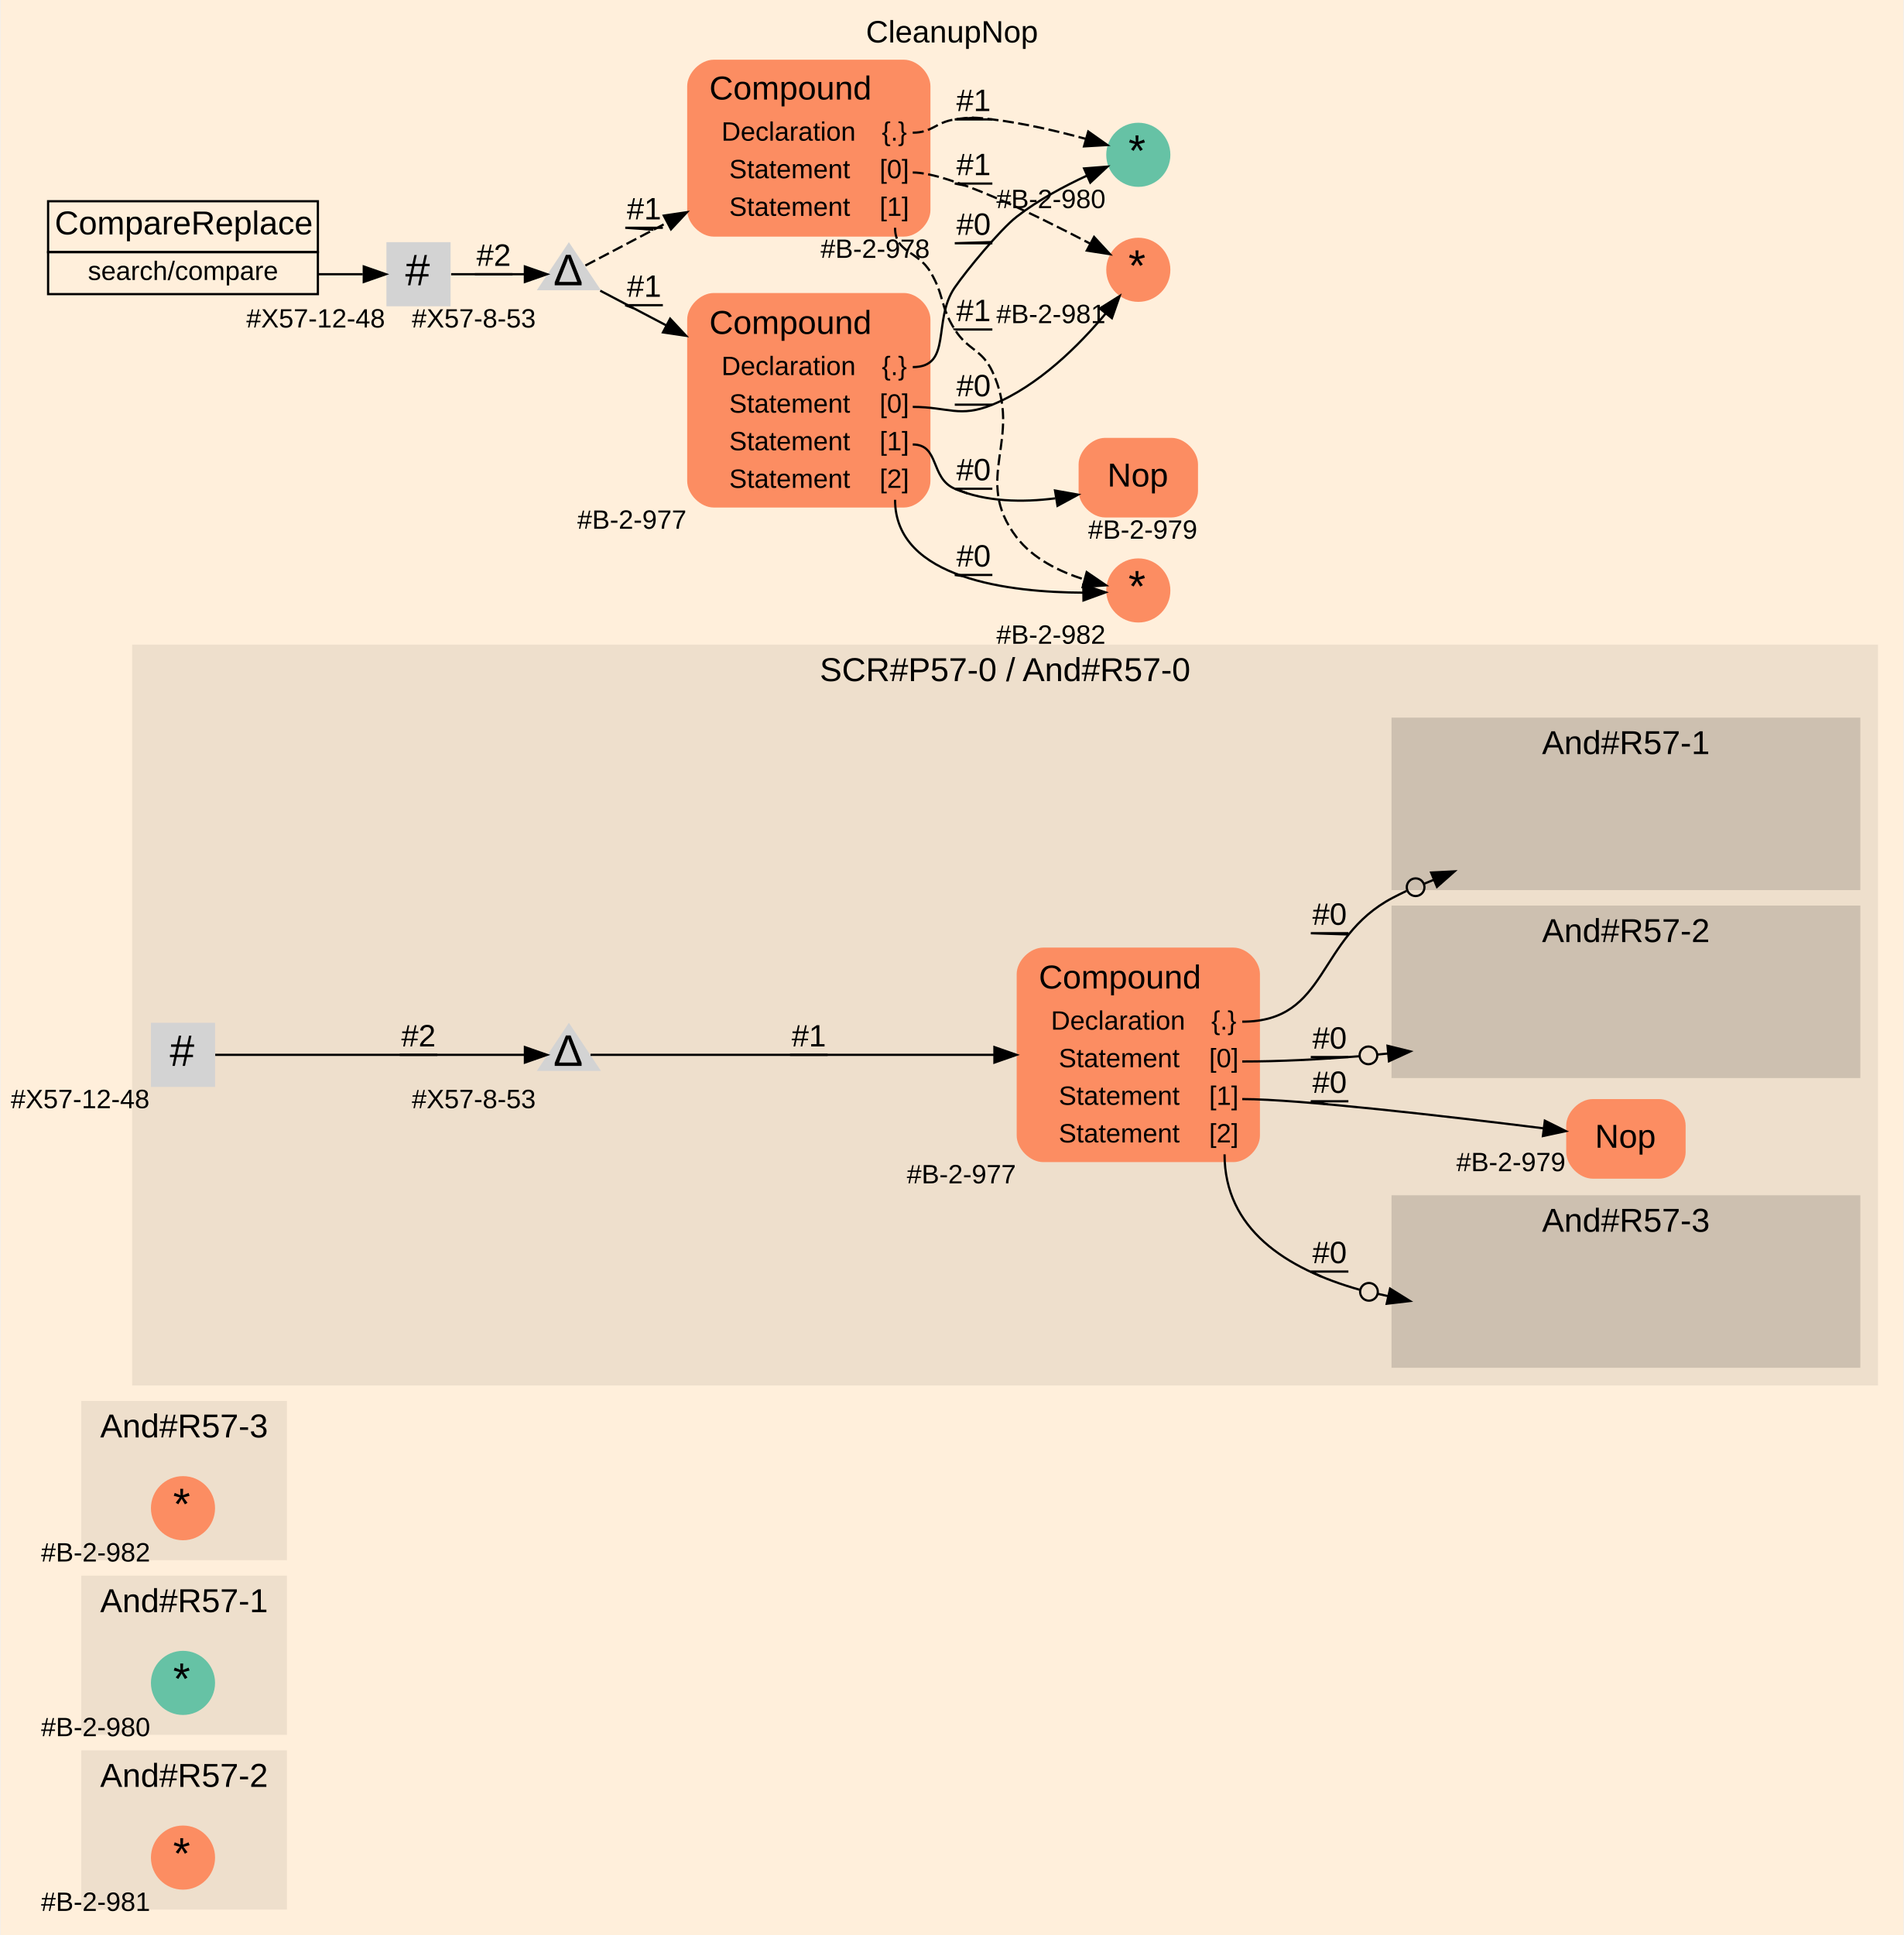
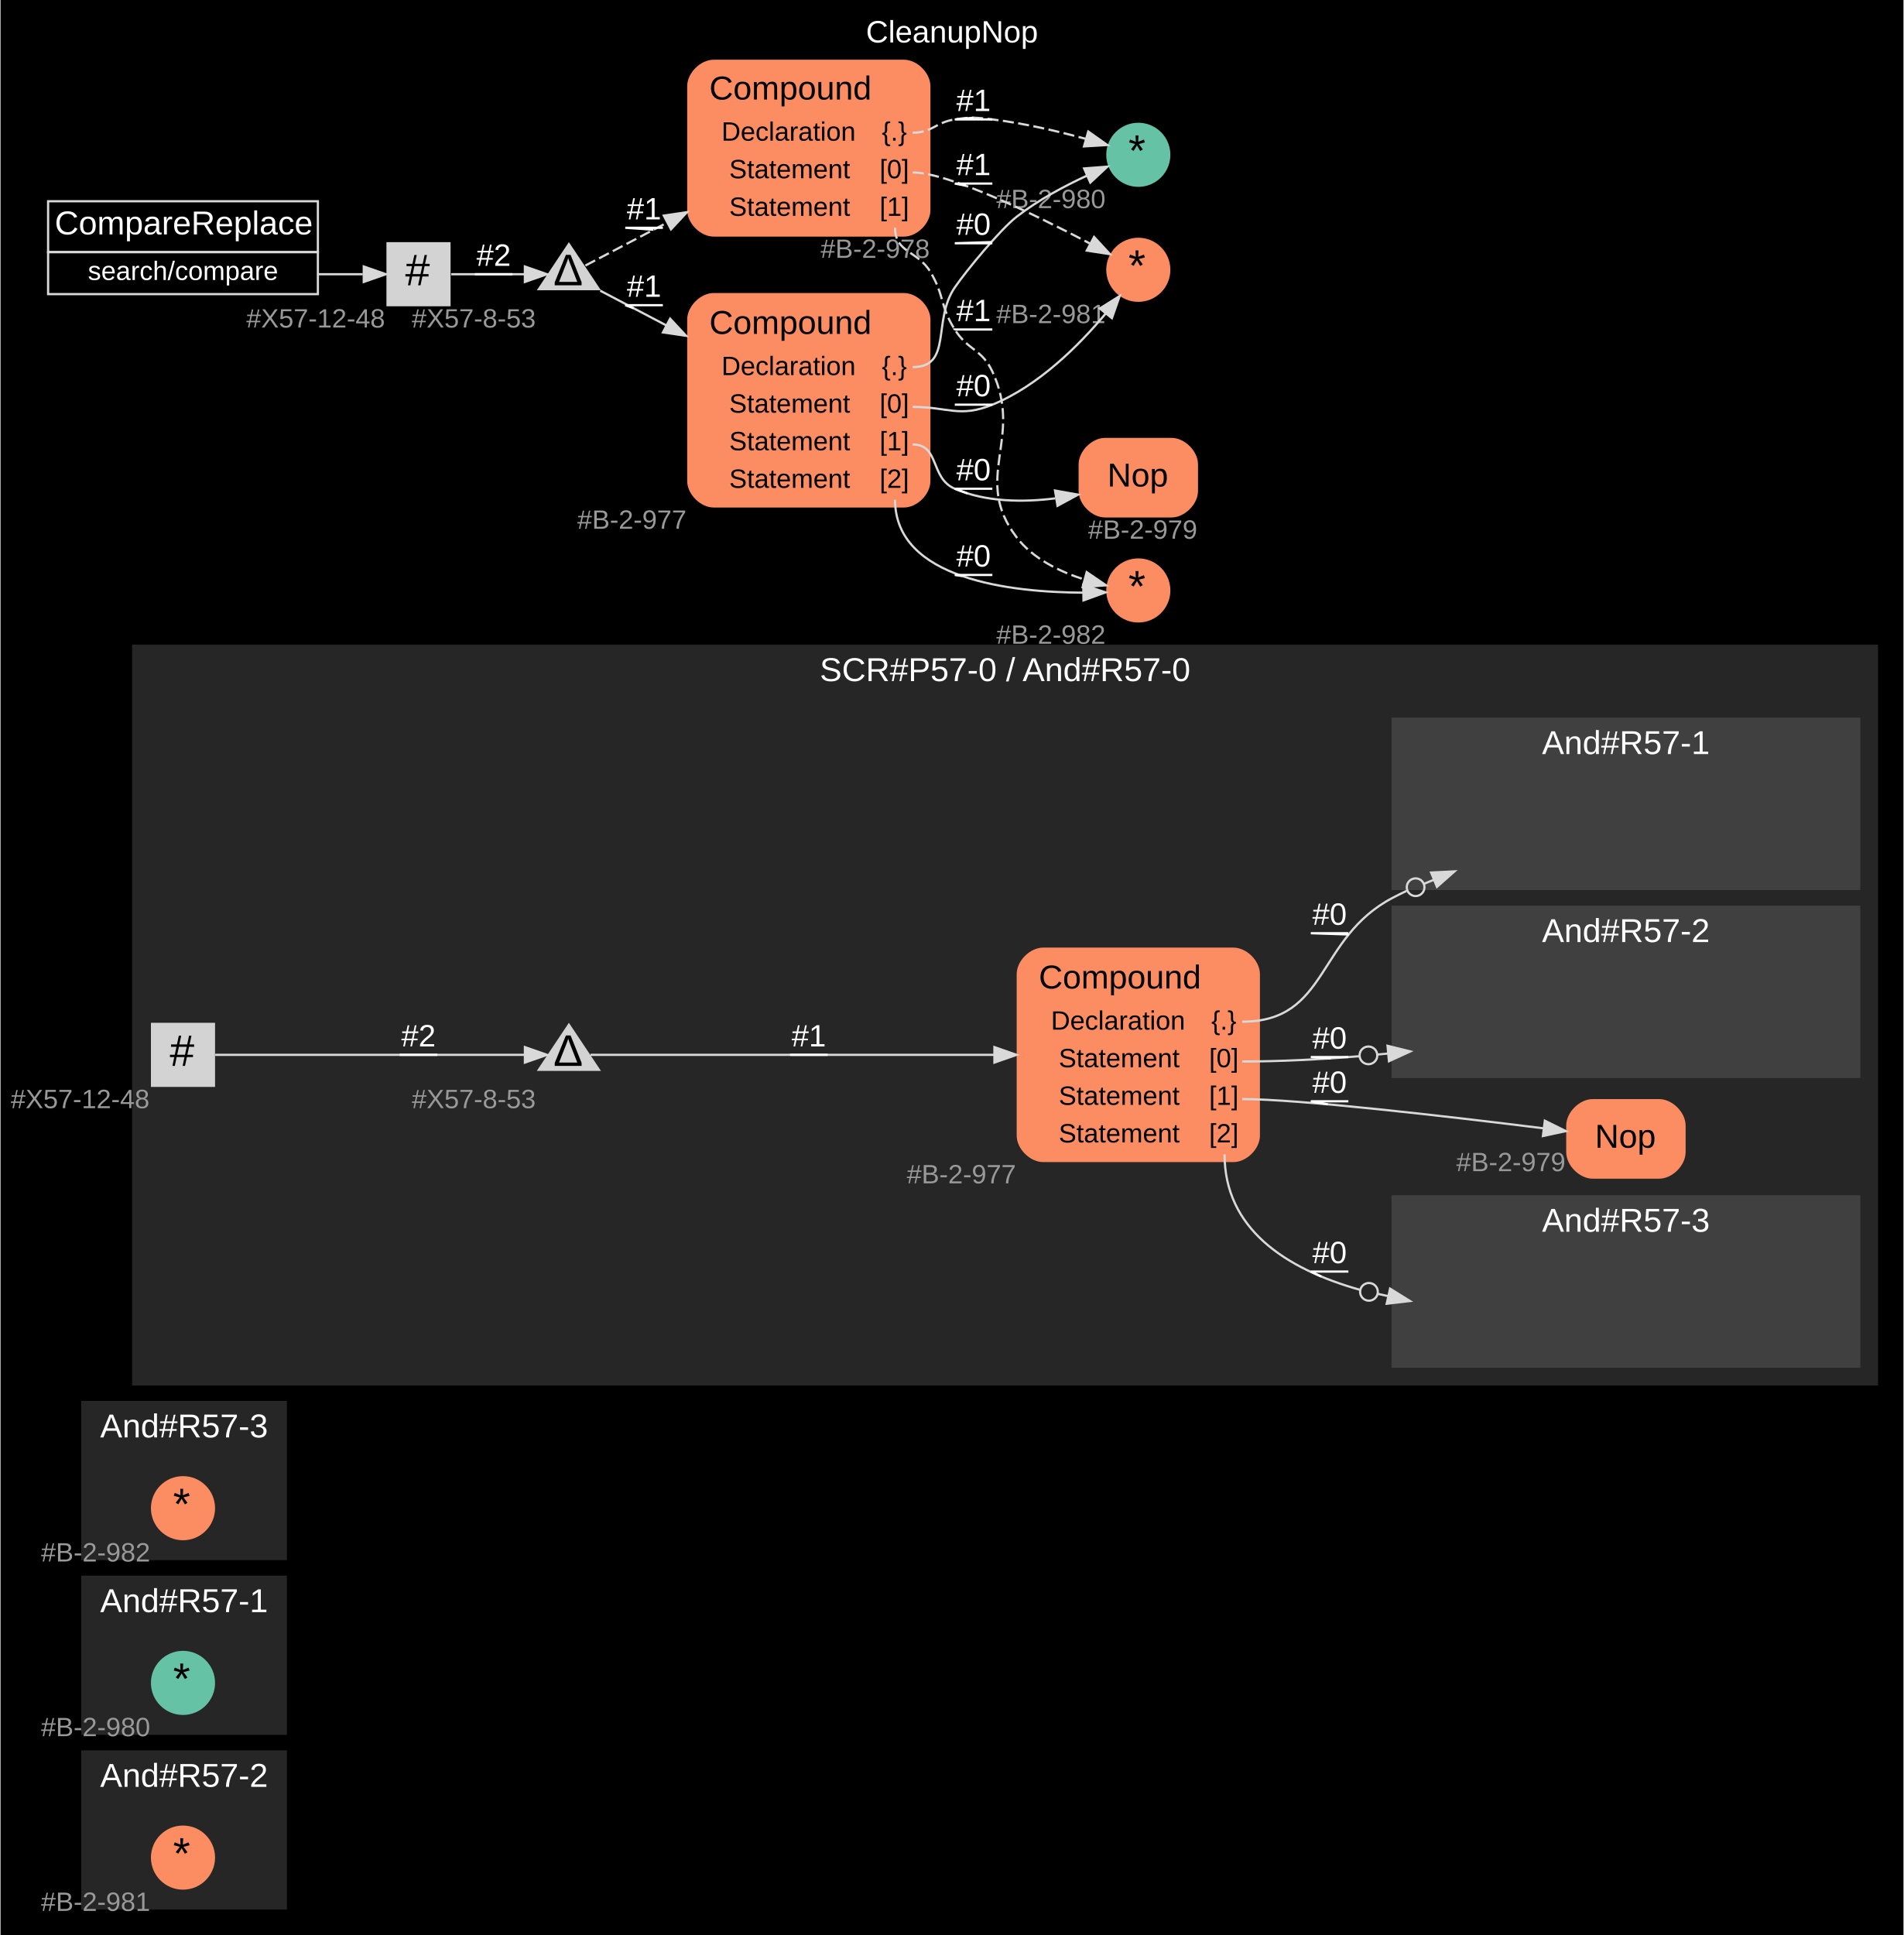
<svg xmlns="http://www.w3.org/2000/svg" width="861pt" height="875pt" viewBox="0.00 0.00 860.50 875.00">
  <g id="graph0" class="graph" transform="scale(1 1) rotate(0) translate(4 871)">
-     <polygon fill="#ffefdb" stroke="transparent" points="-4,4 -4,-871 856.5,-871 856.5,4 -4,4" />
-     <text text-anchor="middle" x="426.25" y="-851.8" font-family="Arial" font-size="14.00" fill="#000000">CleanupNop</text>
+     <polygon fill="#000000" stroke="transparent" points="-4,4 -4,-871 856.5,-871 856.5,4 -4,4" />
+     <text text-anchor="middle" x="426.25" y="-851.8" font-family="Arial" font-size="14.00" fill="#ffffff">CleanupNop</text>
    <g id="clust1" class="cluster">
-       <polygon fill="#eedfcc" stroke="#eedfcc" points="33,-8 33,-79 125,-79 125,-8 33,-8" />
-       <text text-anchor="middle" x="79" y="-63" font-family="Arial" font-size="15.00" fill="#000000">And#R57-2</text>
+       <polygon fill="#262626" stroke="#262626" points="33,-8 33,-79 125,-79 125,-8 33,-8" />
+       <text text-anchor="middle" x="79" y="-63" font-family="Arial" font-size="15.00" fill="#ffffff">And#R57-2</text>
    </g>
    <g id="clust2" class="cluster">
-       <polygon fill="#eedfcc" stroke="#eedfcc" points="33,-87 33,-158 125,-158 125,-87 33,-87" />
-       <text text-anchor="middle" x="79" y="-142" font-family="Arial" font-size="15.00" fill="#000000">And#R57-1</text>
+       <polygon fill="#262626" stroke="#262626" points="33,-87 33,-158 125,-158 125,-87 33,-87" />
+       <text text-anchor="middle" x="79" y="-142" font-family="Arial" font-size="15.00" fill="#ffffff">And#R57-1</text>
    </g>
    <g id="clust3" class="cluster">
-       <polygon fill="#eedfcc" stroke="#eedfcc" points="33,-166 33,-237 125,-237 125,-166 33,-166" />
-       <text text-anchor="middle" x="79" y="-221" font-family="Arial" font-size="15.00" fill="#000000">And#R57-3</text>
+       <polygon fill="#262626" stroke="#262626" points="33,-166 33,-237 125,-237 125,-166 33,-166" />
+       <text text-anchor="middle" x="79" y="-221" font-family="Arial" font-size="15.00" fill="#ffffff">And#R57-3</text>
    </g>
    <g id="clust4" class="cluster">
-       <polygon fill="#eedfcc" stroke="#eedfcc" points="56,-245 56,-579 844.5,-579 844.5,-245 56,-245" />
-       <text text-anchor="middle" x="450.25" y="-563" font-family="Arial" font-size="15.00" fill="#000000">SCR#P57-0 / And#R57-0</text>
+       <polygon fill="#262626" stroke="#262626" points="56,-245 56,-579 844.5,-579 844.5,-245 56,-245" />
+       <text text-anchor="middle" x="450.25" y="-563" font-family="Arial" font-size="15.00" fill="#ffffff">SCR#P57-0 / And#R57-0</text>
    </g>
    <g id="clust5" class="cluster">
-       <polygon fill="#cdc0b0" stroke="#cdc0b0" points="625.5,-469 625.5,-546 836.5,-546 836.5,-469 625.5,-469" />
-       <text text-anchor="middle" x="731" y="-530" font-family="Arial" font-size="15.00" fill="#000000">And#R57-1</text>
+       <polygon fill="#404040" stroke="#404040" points="625.5,-469 625.5,-546 836.5,-546 836.5,-469 625.5,-469" />
+       <text text-anchor="middle" x="731" y="-530" font-family="Arial" font-size="15.00" fill="#ffffff">And#R57-1</text>
    </g>
    <g id="clust6" class="cluster">
-       <polygon fill="#cdc0b0" stroke="#cdc0b0" points="625.5,-384 625.5,-461 836.5,-461 836.5,-384 625.5,-384" />
-       <text text-anchor="middle" x="731" y="-445" font-family="Arial" font-size="15.00" fill="#000000">And#R57-2</text>
+       <polygon fill="#404040" stroke="#404040" points="625.5,-384 625.5,-461 836.5,-461 836.5,-384 625.5,-384" />
+       <text text-anchor="middle" x="731" y="-445" font-family="Arial" font-size="15.00" fill="#ffffff">And#R57-2</text>
    </g>
    <g id="clust7" class="cluster">
-       <polygon fill="#cdc0b0" stroke="#cdc0b0" points="625.5,-253 625.5,-330 836.5,-330 836.5,-253 625.5,-253" />
-       <text text-anchor="middle" x="731" y="-314" font-family="Arial" font-size="15.00" fill="#000000">And#R57-3</text>
+       <polygon fill="#404040" stroke="#404040" points="625.5,-253 625.5,-330 836.5,-330 836.5,-253 625.5,-253" />
+       <text text-anchor="middle" x="731" y="-314" font-family="Arial" font-size="15.00" fill="#ffffff">And#R57-3</text>
    </g>
    <g id="node1" class="node">
      <ellipse fill="#fc8d62" stroke="#000000" stroke-width="0" cx="78.5" cy="-31" rx="14.5" ry="14.5" />
      <text text-anchor="start" x="74" y="-26" font-family="Arial" font-size="20.00" fill="#000000">*</text>
-       <text text-anchor="middle" x="39" y="-6.9" font-family="Arial" font-size="12.00" fill="#000000">#B-2-981</text>
+       <text text-anchor="middle" x="39" y="-6.9" font-family="Arial" font-size="12.00" fill="#999999">#B-2-981</text>
    </g>
    <g id="node2" class="node">
      <ellipse fill="#66c2a5" stroke="#000000" stroke-width="0" cx="78.5" cy="-110" rx="14.5" ry="14.5" />
      <text text-anchor="start" x="74" y="-105" font-family="Arial" font-size="20.00" fill="#000000">*</text>
-       <text text-anchor="middle" x="39" y="-85.9" font-family="Arial" font-size="12.00" fill="#000000">#B-2-980</text>
+       <text text-anchor="middle" x="39" y="-85.9" font-family="Arial" font-size="12.00" fill="#999999">#B-2-980</text>
    </g>
    <g id="node3" class="node">
      <ellipse fill="#fc8d62" stroke="#000000" stroke-width="0" cx="78.5" cy="-189" rx="14.5" ry="14.5" />
      <text text-anchor="start" x="74" y="-184" font-family="Arial" font-size="20.00" fill="#000000">*</text>
-       <text text-anchor="middle" x="39" y="-164.9" font-family="Arial" font-size="12.00" fill="#000000">#B-2-982</text>
+       <text text-anchor="middle" x="39" y="-164.9" font-family="Arial" font-size="12.00" fill="#999999">#B-2-982</text>
    </g>
    <g id="node4" class="node">
      <path fill="#fc8d62" stroke="transparent" d="M746,-374C746,-374 716,-374 716,-374 710,-374 704,-368 704,-362 704,-362 704,-350 704,-350 704,-344 710,-338 716,-338 716,-338 746,-338 746,-338 752,-338 758,-344 758,-350 758,-350 758,-362 758,-362 758,-368 752,-374 746,-374" />
      <text text-anchor="start" x="717" y="-352" font-family="Arial" font-size="15.00" fill="#000000">Nop</text>
-       <text text-anchor="middle" x="679" y="-341.4" font-family="Arial" font-size="12.00" fill="#000000">#B-2-979</text>
+       <text text-anchor="middle" x="679" y="-341.4" font-family="Arial" font-size="12.00" fill="#999999">#B-2-979</text>
    </g>
    <g id="node5" class="node">
      <polygon fill="#d3d3d3" stroke="#000000" stroke-width="0" points="93,-408.5 64,-408.5 64,-379.5 93,-379.5 93,-408.5" />
      <text text-anchor="start" x="72.5" y="-389" font-family="Arial" font-size="20.00" fill="#000000">#</text>
-       <text text-anchor="middle" x="32" y="-369.9" font-family="Arial" font-size="12.00" fill="#000000">#X57-12-48</text>
+       <text text-anchor="middle" x="32" y="-369.9" font-family="Arial" font-size="12.00" fill="#999999">#X57-12-48</text>
    </g>
    <g id="node6" class="node">
      <polygon fill="#d3d3d3" stroke="#000000" stroke-width="0" points="253,-408.5 238.5,-386.75 267.5,-386.75 253,-408.5" />
      <text text-anchor="start" x="246" y="-389" font-family="Arial" font-size="20.00" fill="#000000">Δ</text>
-       <text text-anchor="middle" x="210" y="-369.9" font-family="Arial" font-size="12.00" fill="#000000">#X57-8-53</text>
+       <text text-anchor="middle" x="210" y="-369.9" font-family="Arial" font-size="12.00" fill="#999999">#X57-8-53</text>
    </g>
    <g id="edge1" class="edge">
-       <path fill="none" stroke="#000000" d="M93.078,-394C124.269,-394 197.523,-394 233.02,-394" />
-       <polygon fill="#000000" stroke="#000000" points="233.117,-397.5 243.117,-394 233.117,-390.5 233.117,-397.5" />
-       <text text-anchor="middle" x="185" y="-397.8" font-family="Arial" font-size="14.00" fill="#000000">#2</text>
-       <polyline fill="none" stroke="#000000" points="193.5,-394 176.5,-394 185.05,-394 " />
+       <path fill="none" stroke="#d9d9d9" d="M93.078,-394C124.269,-394 197.523,-394 233.02,-394" />
+       <polygon fill="#d9d9d9" stroke="#d9d9d9" points="233.117,-397.5 243.117,-394 233.117,-390.5 233.117,-397.5" />
+       <text text-anchor="middle" x="185" y="-397.8" font-family="Arial" font-size="14.00" fill="#ffffff">#2</text>
+       <polyline fill="none" stroke="#ffffff" points="193.5,-394 176.5,-394 185.05,-394 " />
    </g>
    <g id="node7" class="node">
      <path fill="#fc8d62" stroke="transparent" d="M553.5,-442.5C553.5,-442.5 467.5,-442.5 467.5,-442.5 461.5,-442.5 455.5,-436.5 455.5,-430.5 455.5,-430.5 455.5,-357.5 455.5,-357.5 455.5,-351.5 461.5,-345.5 467.5,-345.5 467.5,-345.5 553.5,-345.5 553.5,-345.5 559.5,-345.5 565.5,-351.5 565.5,-357.5 565.5,-357.5 565.5,-430.5 565.5,-430.5 565.5,-436.5 559.5,-442.5 553.5,-442.5" />
      <text text-anchor="start" x="465.5" y="-424" font-family="Arial" font-size="15.00" fill="#000000">Compound</text>
      <text text-anchor="start" x="471" y="-405.4" font-family="Arial" font-size="12.00" fill="#000000">Declaration</text>
      <text text-anchor="start" x="543.5" y="-405.4" font-family="Arial" font-size="12.00" fill="#000000">{.}</text>
      <text text-anchor="start" x="474.5" y="-388.4" font-family="Arial" font-size="12.00" fill="#000000">Statement</text>
      <text text-anchor="start" x="542.5" y="-388.4" font-family="Arial" font-size="12.00" fill="#000000">[0]</text>
      <text text-anchor="start" x="474.5" y="-371.4" font-family="Arial" font-size="12.00" fill="#000000">Statement</text>
      <text text-anchor="start" x="542.5" y="-371.4" font-family="Arial" font-size="12.00" fill="#000000">[1]</text>
      <text text-anchor="start" x="474.5" y="-354.4" font-family="Arial" font-size="12.00" fill="#000000">Statement</text>
      <text text-anchor="start" x="542.5" y="-354.4" font-family="Arial" font-size="12.00" fill="#000000">[2]</text>
-       <text text-anchor="middle" x="430.5" y="-335.9" font-family="Arial" font-size="12.00" fill="#000000">#B-2-977</text>
+       <text text-anchor="middle" x="430.5" y="-335.9" font-family="Arial" font-size="12.00" fill="#999999">#B-2-977</text>
    </g>
    <g id="edge2" class="edge">
-       <path fill="none" stroke="#000000" d="M262.78,-394C292.28,-394 382.222,-394 445.183,-394" />
-       <polygon fill="#000000" stroke="#000000" points="445.433,-397.5 455.433,-394 445.433,-390.5 445.433,-397.5" />
-       <text text-anchor="middle" x="361.5" y="-397.8" font-family="Arial" font-size="14.00" fill="#000000">#1</text>
-       <polyline fill="none" stroke="#000000" points="370,-394 353,-394 361.778,-394 " />
+       <path fill="none" stroke="#d9d9d9" d="M262.78,-394C292.28,-394 382.222,-394 445.183,-394" />
+       <polygon fill="#d9d9d9" stroke="#d9d9d9" points="445.433,-397.5 455.433,-394 445.433,-390.5 445.433,-397.5" />
+       <text text-anchor="middle" x="361.5" y="-397.8" font-family="Arial" font-size="14.00" fill="#ffffff">#1</text>
+       <polyline fill="none" stroke="#ffffff" points="370,-394 353,-394 361.778,-394 " />
    </g>
    <g id="edge5" class="edge">
-       <path fill="none" stroke="#000000" d="M557.5,-374C583.168,-374 650.922,-366.107 693.768,-360.774" />
-       <polygon fill="#000000" stroke="#000000" points="694.334,-364.231 703.821,-359.513 693.463,-357.285 694.334,-364.231" />
-       <text text-anchor="middle" x="597" y="-376.8" font-family="Arial" font-size="14.00" fill="#000000">#0</text>
-       <polyline fill="none" stroke="#000000" points="605.5,-373 588.5,-373 596.168,-371.627 " />
+       <path fill="none" stroke="#d9d9d9" d="M557.5,-374C583.168,-374 650.922,-366.107 693.768,-360.774" />
+       <polygon fill="#d9d9d9" stroke="#d9d9d9" points="694.334,-364.231 703.821,-359.513 693.463,-357.285 694.334,-364.231" />
+       <text text-anchor="middle" x="597" y="-376.8" font-family="Arial" font-size="14.00" fill="#ffffff">#0</text>
+       <polyline fill="none" stroke="#ffffff" points="605.5,-373 588.5,-373 596.168,-371.627 " />
    </g>
    <g id="node8" class="node">
</g>
    <g id="edge3" class="edge">
-       <path fill="none" stroke="#000000" d="M557.5,-409C596.652,-409 590.827,-446.817 625.5,-465 627.555,-466.078 629.654,-467.121 631.787,-468.13" />
-       <polygon fill="#000000" stroke="#000000" points="642.914,-476.441 653.496,-476.971 645.555,-469.958 642.914,-476.441" />
-       <polyline fill="none" stroke="#000000" points="644.235,-473.2 639.604,-471.314 " />
-       <ellipse fill="none" stroke="#000000" cx="635.899" cy="-469.805" rx="4" ry="4" />
-       <text text-anchor="middle" x="597" y="-452.8" font-family="Arial" font-size="14.00" fill="#000000">#0</text>
-       <polyline fill="none" stroke="#000000" points="605.5,-449 588.5,-449 605.637,-448.436 " />
+       <path fill="none" stroke="#d9d9d9" d="M557.5,-409C596.652,-409 590.827,-446.817 625.5,-465 627.555,-466.078 629.654,-467.121 631.787,-468.13" />
+       <polygon fill="#d9d9d9" stroke="#d9d9d9" points="642.914,-476.441 653.496,-476.971 645.555,-469.958 642.914,-476.441" />
+       <polyline fill="none" stroke="#d9d9d9" points="644.235,-473.2 639.604,-471.314 " />
+       <ellipse fill="none" stroke="#d9d9d9" cx="635.899" cy="-469.805" rx="4" ry="4" />
+       <text text-anchor="middle" x="597" y="-452.8" font-family="Arial" font-size="14.00" fill="#ffffff">#0</text>
+       <polyline fill="none" stroke="#ffffff" points="605.5,-449 588.5,-449 605.637,-448.436 " />
    </g>
    <g id="node9" class="node">
</g>
    <g id="edge4" class="edge">
-       <path fill="none" stroke="#000000" d="M557.5,-391C574.671,-391 592.742,-391.931 610.473,-393.381" />
-       <polygon fill="#000000" stroke="#000000" points="623.197,-398.096 633.481,-395.551 623.854,-391.127 623.197,-398.096" />
-       <polyline fill="none" stroke="#000000" points="623.525,-394.612 618.547,-394.142 " />
-       <ellipse fill="none" stroke="#000000" cx="614.565" cy="-393.767" rx="4" ry="4" />
-       <text text-anchor="middle" x="597" y="-396.8" font-family="Arial" font-size="14.00" fill="#000000">#0</text>
-       <polyline fill="none" stroke="#000000" points="605.5,-393 588.5,-393 597.548,-392.425 " />
+       <path fill="none" stroke="#d9d9d9" d="M557.5,-391C574.671,-391 592.742,-391.931 610.473,-393.381" />
+       <polygon fill="#d9d9d9" stroke="#d9d9d9" points="623.197,-398.096 633.481,-395.551 623.854,-391.127 623.197,-398.096" />
+       <polyline fill="none" stroke="#d9d9d9" points="623.525,-394.612 618.547,-394.142 " />
+       <ellipse fill="none" stroke="#d9d9d9" cx="614.565" cy="-393.767" rx="4" ry="4" />
+       <text text-anchor="middle" x="597" y="-396.8" font-family="Arial" font-size="14.00" fill="#ffffff">#0</text>
+       <polyline fill="none" stroke="#ffffff" points="605.5,-393 588.5,-393 597.548,-392.425 " />
    </g>
    <g id="node10" class="node">
</g>
    <g id="edge6" class="edge">
-       <path fill="none" stroke="#000000" d="M549.5,-349C549.5,-315.339 577.011,-297.279 610.612,-287.773" />
-       <polygon fill="#000000" stroke="#000000" points="624.35,-288.284 633.343,-282.683 622.82,-281.453 624.35,-288.284" />
-       <polyline fill="none" stroke="#000000" points="623.585,-284.868 618.706,-285.961 " />
-       <ellipse fill="none" stroke="#000000" cx="614.802" cy="-286.834" rx="4" ry="4" />
-       <text text-anchor="middle" x="597" y="-299.8" font-family="Arial" font-size="14.00" fill="#000000">#0</text>
-       <polyline fill="none" stroke="#000000" points="605.5,-296 588.5,-296 593.213,-293.766 " />
+       <path fill="none" stroke="#d9d9d9" d="M549.5,-349C549.5,-315.339 577.011,-297.279 610.612,-287.773" />
+       <polygon fill="#d9d9d9" stroke="#d9d9d9" points="624.35,-288.284 633.343,-282.683 622.82,-281.453 624.35,-288.284" />
+       <polyline fill="none" stroke="#d9d9d9" points="623.585,-284.868 618.706,-285.961 " />
+       <ellipse fill="none" stroke="#d9d9d9" cx="614.802" cy="-286.834" rx="4" ry="4" />
+       <text text-anchor="middle" x="597" y="-299.8" font-family="Arial" font-size="14.00" fill="#ffffff">#0</text>
+       <polyline fill="none" stroke="#ffffff" points="605.5,-296 588.5,-296 593.213,-293.766 " />
    </g>
    <g id="node11" class="node">
-       <polygon fill="#ffefdb" stroke="transparent" points="147.5,-784 9.5,-784 9.5,-734 147.5,-734 147.5,-784" />
-       <polygon fill="none" stroke="#000000" points="17.5,-757 17.5,-780 139.5,-780 139.5,-757 17.5,-757" />
-       <text text-anchor="start" x="20.5" y="-765" font-family="Arial" font-size="15.00" fill="#000000">CompareReplace</text>
-       <polygon fill="none" stroke="#000000" points="17.5,-738 17.5,-757 139.5,-757 139.5,-738 17.5,-738" />
-       <text text-anchor="start" x="35.5" y="-744.4" font-family="Arial" font-size="12.00" fill="#000000">search/compare</text>
+       <polygon fill="#000000" stroke="transparent" points="147.5,-784 9.5,-784 9.5,-734 147.5,-734 147.5,-784" />
+       <polygon fill="none" stroke="#d9d9d9" points="17.5,-757 17.5,-780 139.5,-780 139.5,-757 17.5,-757" />
+       <text text-anchor="start" x="20.5" y="-765" font-family="Arial" font-size="15.00" fill="#ffffff">CompareReplace</text>
+       <polygon fill="none" stroke="#d9d9d9" points="17.5,-738 17.5,-757 139.5,-757 139.5,-738 17.5,-738" />
+       <text text-anchor="start" x="35.5" y="-744.4" font-family="Arial" font-size="12.00" fill="#ffffff">search/compare</text>
    </g>
    <g id="node12" class="node">
      <polygon fill="#d3d3d3" stroke="#000000" stroke-width="0" points="199.5,-761.5 170.5,-761.5 170.5,-732.5 199.5,-732.5 199.5,-761.5" />
      <text text-anchor="start" x="179" y="-742" font-family="Arial" font-size="20.00" fill="#000000">#</text>
-       <text text-anchor="middle" x="138.5" y="-722.9" font-family="Arial" font-size="12.00" fill="#000000">#X57-12-48</text>
+       <text text-anchor="middle" x="138.5" y="-722.9" font-family="Arial" font-size="12.00" fill="#999999">#X57-12-48</text>
    </g>
    <g id="edge7" class="edge">
-       <path fill="none" stroke="#000000" d="M139.5,-747C146.079,-747 153.192,-747 159.797,-747" />
-       <polygon fill="#000000" stroke="#000000" points="160.246,-750.5 170.246,-747 160.246,-743.5 160.246,-750.5" />
+       <path fill="none" stroke="#d9d9d9" d="M139.5,-747C146.079,-747 153.192,-747 159.797,-747" />
+       <polygon fill="#d9d9d9" stroke="#d9d9d9" points="160.246,-750.5 170.246,-747 160.246,-743.5 160.246,-750.5" />
    </g>
    <g id="node13" class="node">
      <polygon fill="#d3d3d3" stroke="#000000" stroke-width="0" points="253,-761.5 238.5,-739.75 267.5,-739.75 253,-761.5" />
      <text text-anchor="start" x="246" y="-742" font-family="Arial" font-size="20.00" fill="#000000">Δ</text>
-       <text text-anchor="middle" x="210" y="-722.9" font-family="Arial" font-size="12.00" fill="#000000">#X57-8-53</text>
+       <text text-anchor="middle" x="210" y="-722.9" font-family="Arial" font-size="12.00" fill="#999999">#X57-8-53</text>
    </g>
    <g id="edge8" class="edge">
-       <path fill="none" stroke="#000000" d="M199.755,-747C209.496,-747 222.379,-747 233.033,-747" />
-       <polygon fill="#000000" stroke="#000000" points="233.103,-750.5 243.103,-747 233.103,-743.5 233.103,-750.5" />
-       <text text-anchor="middle" x="219" y="-750.8" font-family="Arial" font-size="14.00" fill="#000000">#2</text>
-       <polyline fill="none" stroke="#000000" points="227.5,-747 210.5,-747 218.762,-747 " />
+       <path fill="none" stroke="#d9d9d9" d="M199.755,-747C209.496,-747 222.379,-747 233.033,-747" />
+       <polygon fill="#d9d9d9" stroke="#d9d9d9" points="233.103,-750.5 243.103,-747 233.103,-743.5 233.103,-750.5" />
+       <text text-anchor="middle" x="219" y="-750.8" font-family="Arial" font-size="14.00" fill="#ffffff">#2</text>
+       <polyline fill="none" stroke="#ffffff" points="227.5,-747 210.5,-747 218.762,-747 " />
    </g>
    <g id="node14" class="node">
      <path fill="#fc8d62" stroke="transparent" d="M404.5,-738.5C404.5,-738.5 318.5,-738.5 318.5,-738.5 312.5,-738.5 306.5,-732.5 306.5,-726.5 306.5,-726.5 306.5,-653.5 306.5,-653.5 306.5,-647.5 312.5,-641.5 318.5,-641.5 318.5,-641.5 404.5,-641.5 404.5,-641.5 410.5,-641.5 416.5,-647.5 416.5,-653.5 416.5,-653.5 416.5,-726.5 416.5,-726.5 416.5,-732.5 410.5,-738.5 404.5,-738.5" />
      <text text-anchor="start" x="316.5" y="-720" font-family="Arial" font-size="15.00" fill="#000000">Compound</text>
      <text text-anchor="start" x="322" y="-701.4" font-family="Arial" font-size="12.00" fill="#000000">Declaration</text>
      <text text-anchor="start" x="394.5" y="-701.4" font-family="Arial" font-size="12.00" fill="#000000">{.}</text>
      <text text-anchor="start" x="325.5" y="-684.4" font-family="Arial" font-size="12.00" fill="#000000">Statement</text>
      <text text-anchor="start" x="393.5" y="-684.4" font-family="Arial" font-size="12.00" fill="#000000">[0]</text>
      <text text-anchor="start" x="325.5" y="-667.4" font-family="Arial" font-size="12.00" fill="#000000">Statement</text>
      <text text-anchor="start" x="393.5" y="-667.4" font-family="Arial" font-size="12.00" fill="#000000">[1]</text>
      <text text-anchor="start" x="325.5" y="-650.4" font-family="Arial" font-size="12.00" fill="#000000">Statement</text>
      <text text-anchor="start" x="393.5" y="-650.4" font-family="Arial" font-size="12.00" fill="#000000">[2]</text>
-       <text text-anchor="middle" x="281.5" y="-631.9" font-family="Arial" font-size="12.00" fill="#000000">#B-2-977</text>
+       <text text-anchor="middle" x="281.5" y="-631.9" font-family="Arial" font-size="12.00" fill="#999999">#B-2-977</text>
    </g>
    <g id="edge9" class="edge">
-       <path fill="none" stroke="#000000" d="M267.185,-739.548C275.162,-735.357 285.75,-729.795 296.947,-723.913" />
-       <polygon fill="#000000" stroke="#000000" points="298.793,-726.896 306.018,-719.147 295.538,-720.699 298.793,-726.896" />
-       <text text-anchor="middle" x="287" y="-736.8" font-family="Arial" font-size="14.00" fill="#000000">#1</text>
-       <polyline fill="none" stroke="#000000" points="295.5,-733 278.5,-733 282.287,-731.614 " />
+       <path fill="none" stroke="#d9d9d9" d="M267.185,-739.548C275.162,-735.357 285.75,-729.795 296.947,-723.913" />
+       <polygon fill="#d9d9d9" stroke="#d9d9d9" points="298.793,-726.896 306.018,-719.147 295.538,-720.699 298.793,-726.896" />
+       <text text-anchor="middle" x="287" y="-736.8" font-family="Arial" font-size="14.00" fill="#ffffff">#1</text>
+       <polyline fill="none" stroke="#ffffff" points="295.5,-733 278.5,-733 282.287,-731.614 " />
    </g>
    <g id="node19" class="node">
      <path fill="#fc8d62" stroke="transparent" d="M404.5,-844C404.5,-844 318.5,-844 318.5,-844 312.5,-844 306.5,-838 306.5,-832 306.5,-832 306.5,-776 306.5,-776 306.5,-770 312.5,-764 318.5,-764 318.5,-764 404.5,-764 404.5,-764 410.5,-764 416.5,-770 416.5,-776 416.5,-776 416.5,-832 416.5,-832 416.5,-838 410.5,-844 404.5,-844" />
      <text text-anchor="start" x="316.5" y="-826" font-family="Arial" font-size="15.00" fill="#000000">Compound</text>
      <text text-anchor="start" x="322" y="-807.4" font-family="Arial" font-size="12.00" fill="#000000">Declaration</text>
      <text text-anchor="start" x="394.5" y="-807.4" font-family="Arial" font-size="12.00" fill="#000000">{.}</text>
      <text text-anchor="start" x="325.5" y="-790.4" font-family="Arial" font-size="12.00" fill="#000000">Statement</text>
      <text text-anchor="start" x="393.5" y="-790.4" font-family="Arial" font-size="12.00" fill="#000000">[0]</text>
      <text text-anchor="start" x="325.5" y="-773.4" font-family="Arial" font-size="12.00" fill="#000000">Statement</text>
      <text text-anchor="start" x="393.5" y="-773.4" font-family="Arial" font-size="12.00" fill="#000000">[1]</text>
-       <text text-anchor="middle" x="391.5" y="-754.4" font-family="Arial" font-size="12.00" fill="#000000">#B-2-978</text>
+       <text text-anchor="middle" x="391.5" y="-754.4" font-family="Arial" font-size="12.00" fill="#999999">#B-2-978</text>
    </g>
    <g id="edge10" class="edge">
-       <path fill="none" stroke="#000000" stroke-dasharray="5,2" d="M260.458,-750.918C268.622,-755.207 282.557,-762.528 297.513,-770.385" />
-       <polygon fill="#000000" stroke="#000000" points="295.92,-773.501 306.401,-775.054 299.176,-767.305 295.92,-773.501" />
-       <text text-anchor="middle" x="287" y="-771.8" font-family="Arial" font-size="14.00" fill="#000000">#1</text>
-       <polyline fill="none" stroke="#000000" points="295.5,-768 278.5,-768 291.277,-767.109 " />
+       <path fill="none" stroke="#d9d9d9" stroke-dasharray="5,2" d="M260.458,-750.918C268.622,-755.207 282.557,-762.528 297.513,-770.385" />
+       <polygon fill="#d9d9d9" stroke="#d9d9d9" points="295.92,-773.501 306.401,-775.054 299.176,-767.305 295.92,-773.501" />
+       <text text-anchor="middle" x="287" y="-771.8" font-family="Arial" font-size="14.00" fill="#ffffff">#1</text>
+       <polyline fill="none" stroke="#ffffff" points="295.5,-768 278.5,-768 291.277,-767.109 " />
    </g>
    <g id="node15" class="node">
      <ellipse fill="#66c2a5" stroke="#000000" stroke-width="0" cx="510.5" cy="-801" rx="14.5" ry="14.5" />
      <text text-anchor="start" x="506" y="-796" font-family="Arial" font-size="20.00" fill="#000000">*</text>
-       <text text-anchor="middle" x="471" y="-776.9" font-family="Arial" font-size="12.00" fill="#000000">#B-2-980</text>
+       <text text-anchor="middle" x="471" y="-776.9" font-family="Arial" font-size="12.00" fill="#999999">#B-2-980</text>
    </g>
    <g id="edge11" class="edge">
-       <path fill="none" stroke="#000000" d="M408.5,-705C426.592,-705 417.252,-726.091 427.5,-741 432.853,-748.787 448.044,-767.196 455.5,-773 465.111,-780.481 477.031,-786.839 487.314,-791.597" />
-       <polygon fill="#000000" stroke="#000000" points="485.98,-794.833 496.543,-795.652 488.796,-788.425 485.98,-794.833" />
-       <text text-anchor="middle" x="436" y="-764.8" font-family="Arial" font-size="14.00" fill="#000000">#0</text>
-       <polyline fill="none" stroke="#000000" points="444.5,-761 427.5,-761 444.015,-761.528 " />
+       <path fill="none" stroke="#d9d9d9" d="M408.5,-705C426.592,-705 417.252,-726.091 427.5,-741 432.853,-748.787 448.044,-767.196 455.5,-773 465.111,-780.481 477.031,-786.839 487.314,-791.597" />
+       <polygon fill="#d9d9d9" stroke="#d9d9d9" points="485.98,-794.833 496.543,-795.652 488.796,-788.425 485.98,-794.833" />
+       <text text-anchor="middle" x="436" y="-764.8" font-family="Arial" font-size="14.00" fill="#ffffff">#0</text>
+       <polyline fill="none" stroke="#ffffff" points="444.5,-761 427.5,-761 444.015,-761.528 " />
    </g>
    <g id="node16" class="node">
      <ellipse fill="#fc8d62" stroke="#000000" stroke-width="0" cx="510.5" cy="-749" rx="14.5" ry="14.5" />
      <text text-anchor="start" x="506" y="-744" font-family="Arial" font-size="20.00" fill="#000000">*</text>
-       <text text-anchor="middle" x="471" y="-724.9" font-family="Arial" font-size="12.00" fill="#000000">#B-2-981</text>
+       <text text-anchor="middle" x="471" y="-724.9" font-family="Arial" font-size="12.00" fill="#999999">#B-2-981</text>
    </g>
    <g id="edge12" class="edge">
-       <path fill="none" stroke="#000000" d="M408.5,-687C424.506,-687 429.677,-681.96 444.5,-688 465.396,-696.514 483.746,-714.875 495.757,-729.241" />
-       <polygon fill="#000000" stroke="#000000" points="493.089,-731.509 502.068,-737.133 498.556,-727.137 493.089,-731.509" />
-       <text text-anchor="middle" x="436" y="-691.8" font-family="Arial" font-size="14.00" fill="#000000">#0</text>
-       <polyline fill="none" stroke="#000000" points="444.5,-688 427.5,-688 444.531,-688.013 " />
+       <path fill="none" stroke="#d9d9d9" d="M408.5,-687C424.506,-687 429.677,-681.96 444.5,-688 465.396,-696.514 483.746,-714.875 495.757,-729.241" />
+       <polygon fill="#d9d9d9" stroke="#d9d9d9" points="493.089,-731.509 502.068,-737.133 498.556,-727.137 493.089,-731.509" />
+       <text text-anchor="middle" x="436" y="-691.8" font-family="Arial" font-size="14.00" fill="#ffffff">#0</text>
+       <polyline fill="none" stroke="#ffffff" points="444.5,-688 427.5,-688 444.531,-688.013 " />
    </g>
    <g id="node17" class="node">
      <path fill="#fc8d62" stroke="transparent" d="M525.5,-673C525.5,-673 495.5,-673 495.5,-673 489.5,-673 483.5,-667 483.5,-661 483.5,-661 483.5,-649 483.5,-649 483.5,-643 489.5,-637 495.5,-637 495.5,-637 525.5,-637 525.5,-637 531.5,-637 537.5,-643 537.5,-649 537.5,-649 537.5,-661 537.5,-661 537.5,-667 531.5,-673 525.5,-673" />
      <text text-anchor="start" x="496.5" y="-651" font-family="Arial" font-size="15.00" fill="#000000">Nop</text>
-       <text text-anchor="middle" x="512.5" y="-627.4" font-family="Arial" font-size="12.00" fill="#000000">#B-2-979</text>
+       <text text-anchor="middle" x="512.5" y="-627.4" font-family="Arial" font-size="12.00" fill="#999999">#B-2-979</text>
    </g>
    <g id="edge13" class="edge">
-       <path fill="none" stroke="#000000" d="M408.5,-670C420.76,-670 416.234,-654.837 427.5,-650 441.59,-643.951 458.277,-643.782 472.979,-645.656" />
-       <polygon fill="#000000" stroke="#000000" points="472.837,-649.179 483.269,-647.326 473.959,-642.269 472.837,-649.179" />
-       <text text-anchor="middle" x="436" y="-653.8" font-family="Arial" font-size="14.00" fill="#000000">#0</text>
-       <polyline fill="none" stroke="#000000" points="444.5,-650 427.5,-650 433.241,-647.892 " />
+       <path fill="none" stroke="#d9d9d9" d="M408.5,-670C420.76,-670 416.234,-654.837 427.5,-650 441.59,-643.951 458.277,-643.782 472.979,-645.656" />
+       <polygon fill="#d9d9d9" stroke="#d9d9d9" points="472.837,-649.179 483.269,-647.326 473.959,-642.269 472.837,-649.179" />
+       <text text-anchor="middle" x="436" y="-653.8" font-family="Arial" font-size="14.00" fill="#ffffff">#0</text>
+       <polyline fill="none" stroke="#ffffff" points="444.5,-650 427.5,-650 433.241,-647.892 " />
    </g>
    <g id="node18" class="node">
      <ellipse fill="#fc8d62" stroke="#000000" stroke-width="0" cx="510.5" cy="-604" rx="14.5" ry="14.5" />
      <text text-anchor="start" x="506" y="-599" font-family="Arial" font-size="20.00" fill="#000000">*</text>
-       <text text-anchor="middle" x="471" y="-579.9" font-family="Arial" font-size="12.00" fill="#000000">#B-2-982</text>
+       <text text-anchor="middle" x="471" y="-579.9" font-family="Arial" font-size="12.00" fill="#999999">#B-2-982</text>
    </g>
    <g id="edge14" class="edge">
-       <path fill="none" stroke="#000000" d="M400.5,-645C400.5,-608.928 453.08,-603.136 485.535,-602.998" />
-       <polygon fill="#000000" stroke="#000000" points="485.619,-606.499 495.665,-603.132 485.712,-599.5 485.619,-606.499" />
-       <text text-anchor="middle" x="436" y="-614.8" font-family="Arial" font-size="14.00" fill="#000000">#0</text>
-       <polyline fill="none" stroke="#000000" points="444.5,-611 427.5,-611 430.796,-610.541 " />
+       <path fill="none" stroke="#d9d9d9" d="M400.5,-645C400.5,-608.928 453.08,-603.136 485.535,-602.998" />
+       <polygon fill="#d9d9d9" stroke="#d9d9d9" points="485.619,-606.499 495.665,-603.132 485.712,-599.5 485.619,-606.499" />
+       <text text-anchor="middle" x="436" y="-614.8" font-family="Arial" font-size="14.00" fill="#ffffff">#0</text>
+       <polyline fill="none" stroke="#ffffff" points="444.5,-611 427.5,-611 430.796,-610.541 " />
    </g>
    <g id="edge15" class="edge">
-       <path fill="none" stroke="#000000" stroke-dasharray="5,2" d="M408.5,-811C417.356,-811 418.748,-815.651 427.5,-817 434.967,-818.151 436.998,-817.896 444.5,-817 458.768,-815.295 474.409,-811.587 486.883,-808.17" />
-       <polygon fill="#000000" stroke="#000000" points="487.862,-811.53 496.515,-805.418 485.939,-804.8 487.862,-811.53" />
-       <text text-anchor="middle" x="436" y="-820.8" font-family="Arial" font-size="14.00" fill="#000000">#1</text>
-       <polyline fill="none" stroke="#000000" points="444.5,-817 427.5,-817 435.987,-817.768 " />
+       <path fill="none" stroke="#d9d9d9" stroke-dasharray="5,2" d="M408.5,-811C417.356,-811 418.748,-815.651 427.5,-817 434.967,-818.151 436.998,-817.896 444.5,-817 458.768,-815.295 474.409,-811.587 486.883,-808.17" />
+       <polygon fill="#d9d9d9" stroke="#d9d9d9" points="487.862,-811.53 496.515,-805.418 485.939,-804.8 487.862,-811.53" />
+       <text text-anchor="middle" x="436" y="-820.8" font-family="Arial" font-size="14.00" fill="#ffffff">#1</text>
+       <polyline fill="none" stroke="#ffffff" points="444.5,-817 427.5,-817 435.987,-817.768 " />
    </g>
    <g id="edge16" class="edge">
-       <path fill="none" stroke="#000000" stroke-dasharray="5,2" d="M408.5,-793C424.76,-793 463.851,-773.911 488.644,-760.88" />
-       <polygon fill="#000000" stroke="#000000" points="490.494,-763.86 497.674,-756.069 487.203,-757.682 490.494,-763.86" />
-       <text text-anchor="middle" x="436" y="-791.8" font-family="Arial" font-size="14.00" fill="#000000">#1</text>
-       <polyline fill="none" stroke="#000000" points="444.5,-788 427.5,-788 432.501,-787.015 " />
+       <path fill="none" stroke="#d9d9d9" stroke-dasharray="5,2" d="M408.5,-793C424.76,-793 463.851,-773.911 488.644,-760.88" />
+       <polygon fill="#d9d9d9" stroke="#d9d9d9" points="490.494,-763.86 497.674,-756.069 487.203,-757.682 490.494,-763.86" />
+       <text text-anchor="middle" x="436" y="-791.8" font-family="Arial" font-size="14.00" fill="#ffffff">#1</text>
+       <polyline fill="none" stroke="#ffffff" points="444.5,-788 427.5,-788 432.501,-787.015 " />
    </g>
    <g id="edge17" class="edge">
-       <path fill="none" stroke="#000000" stroke-dasharray="5,2" d="M400.5,-768C400.5,-756.617 410.672,-757.778 416.5,-748 422.924,-737.222 420.781,-732.597 427.5,-722 433.568,-712.43 439.697,-713.263 444.5,-703 458.782,-672.487 435.045,-654.769 455.5,-628 462.882,-618.339 474.964,-612.499 485.926,-609.004" />
-       <polygon fill="#000000" stroke="#000000" points="487.154,-612.298 495.903,-606.323 485.337,-605.538 487.154,-612.298" />
-       <text text-anchor="middle" x="436" y="-725.8" font-family="Arial" font-size="14.00" fill="#000000">#1</text>
-       <polyline fill="none" stroke="#000000" points="444.5,-722 427.5,-722 427.571,-721.888 " />
+       <path fill="none" stroke="#d9d9d9" stroke-dasharray="5,2" d="M400.5,-768C400.5,-756.617 410.672,-757.778 416.5,-748 422.924,-737.222 420.781,-732.597 427.5,-722 433.568,-712.43 439.697,-713.263 444.5,-703 458.782,-672.487 435.045,-654.769 455.5,-628 462.882,-618.339 474.964,-612.499 485.926,-609.004" />
+       <polygon fill="#d9d9d9" stroke="#d9d9d9" points="487.154,-612.298 495.903,-606.323 485.337,-605.538 487.154,-612.298" />
+       <text text-anchor="middle" x="436" y="-725.8" font-family="Arial" font-size="14.00" fill="#ffffff">#1</text>
+       <polyline fill="none" stroke="#ffffff" points="444.5,-722 427.5,-722 427.571,-721.888 " />
    </g>
  </g>
</svg>
